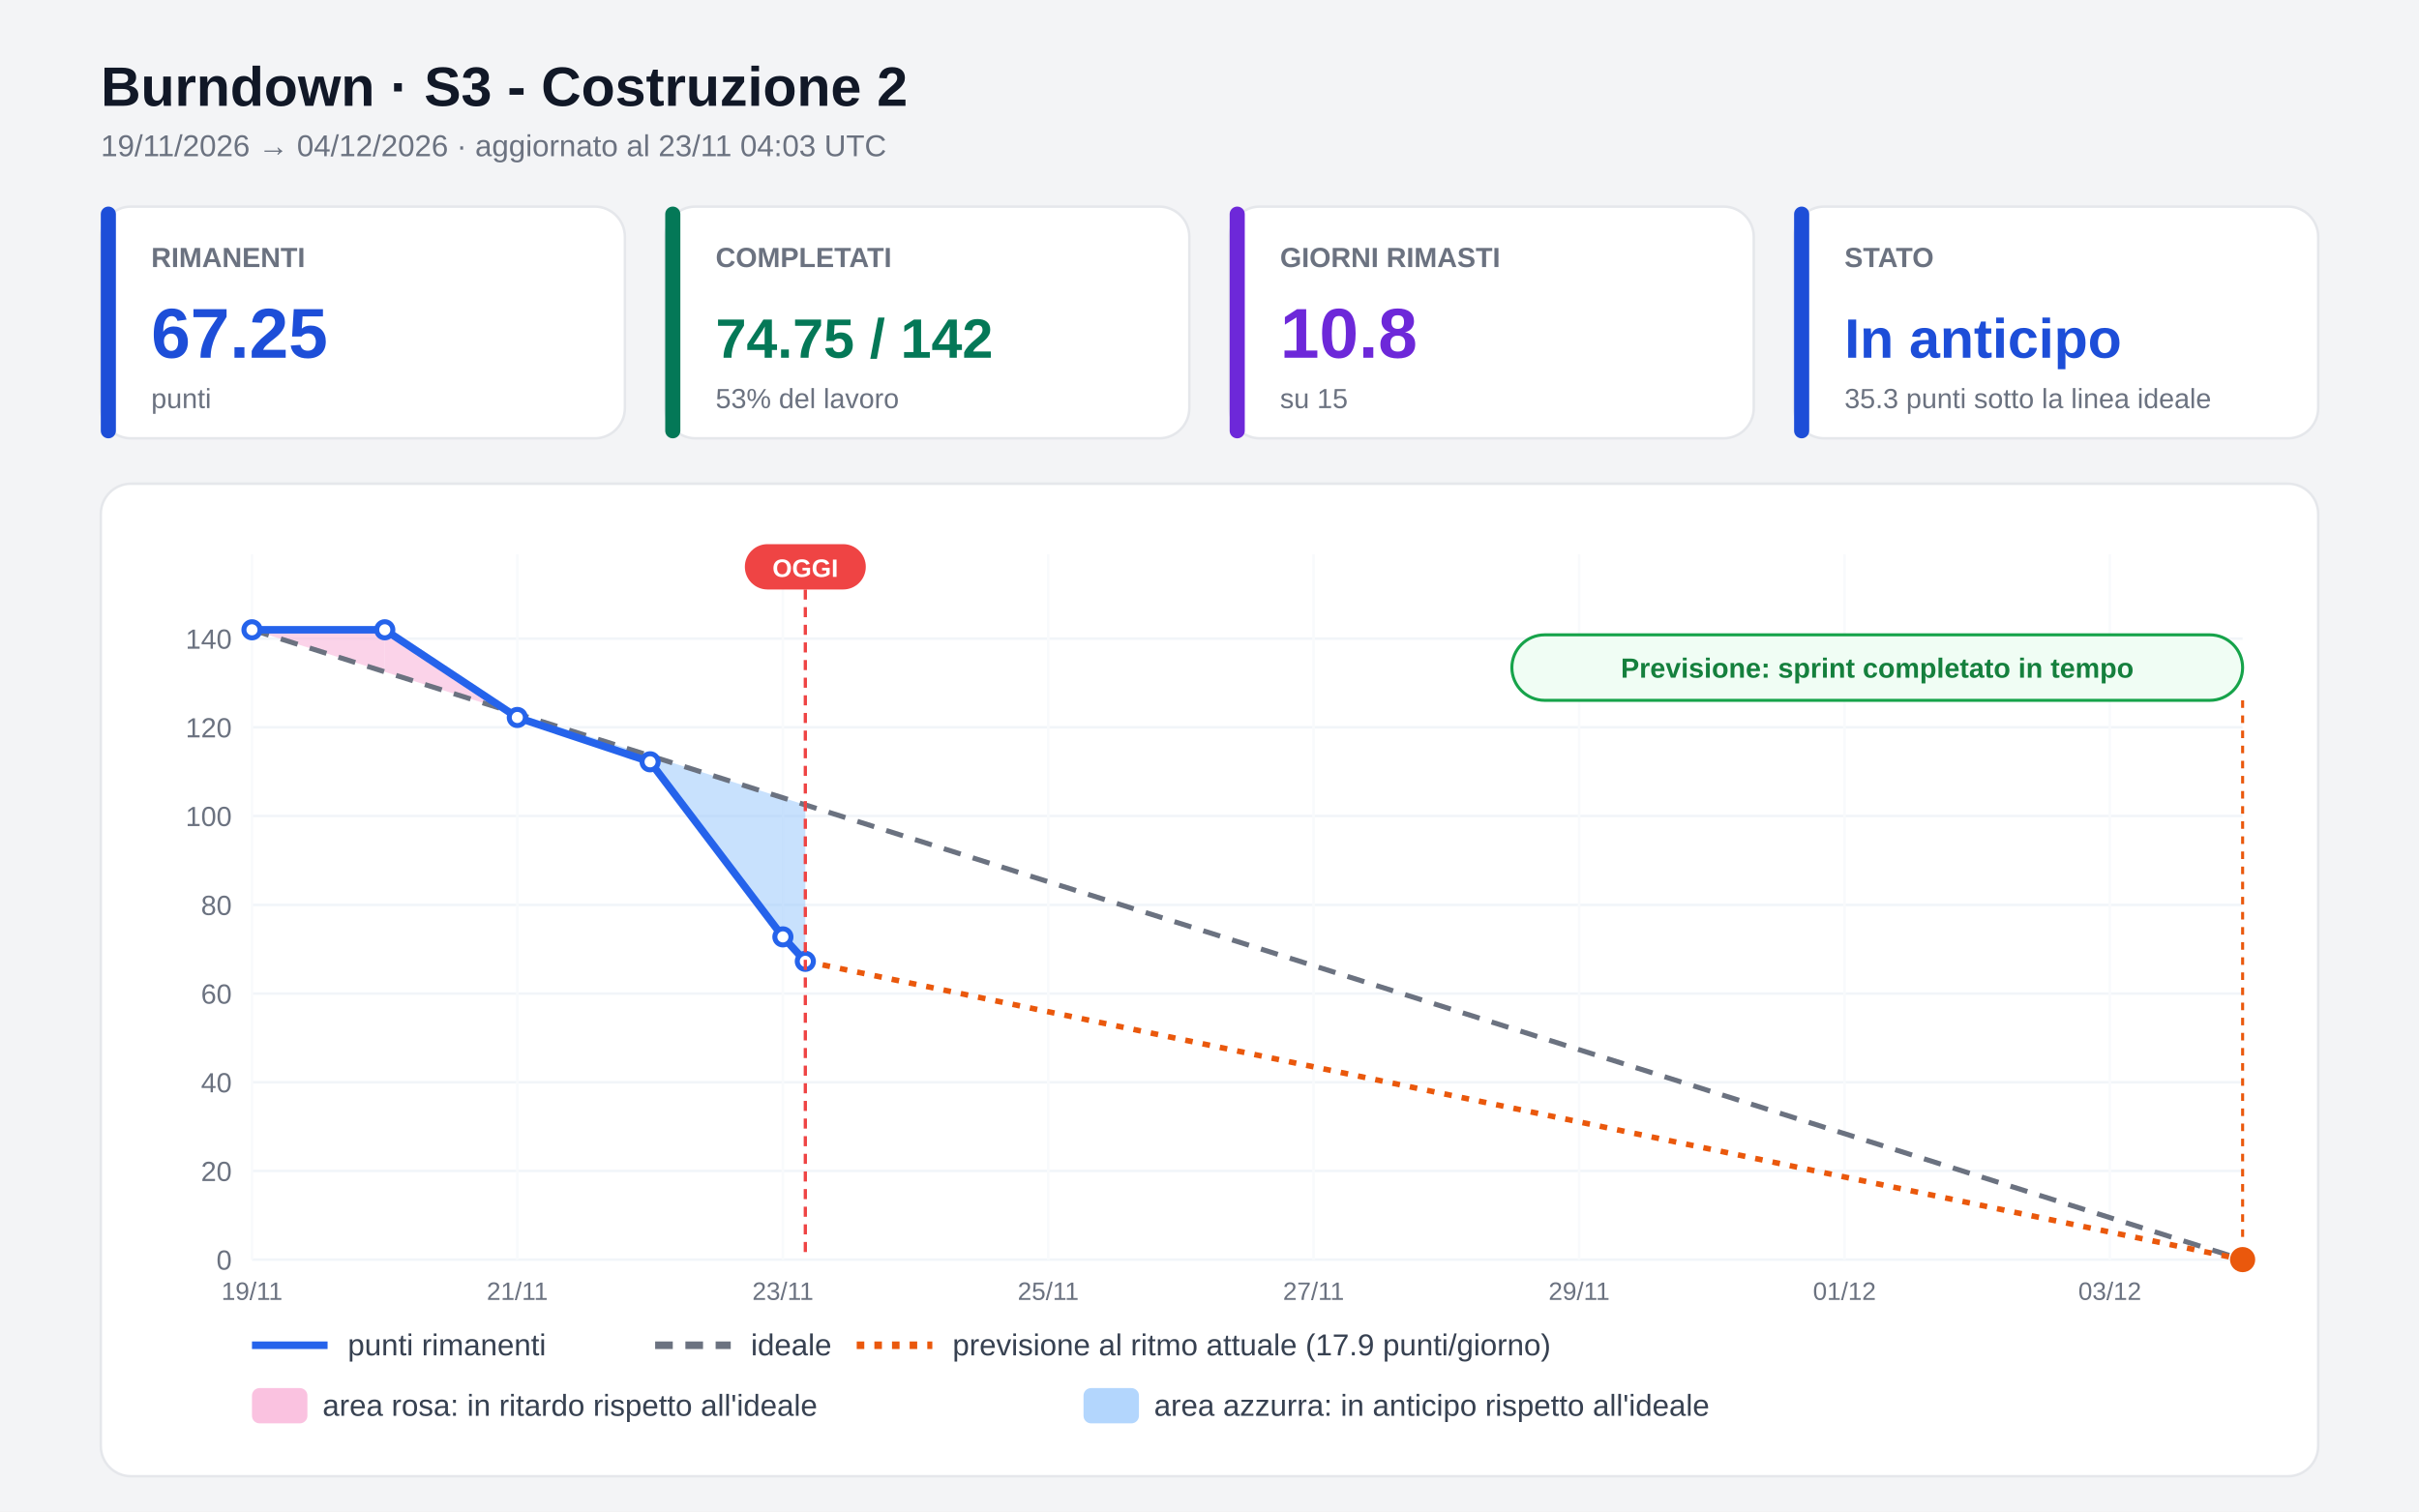
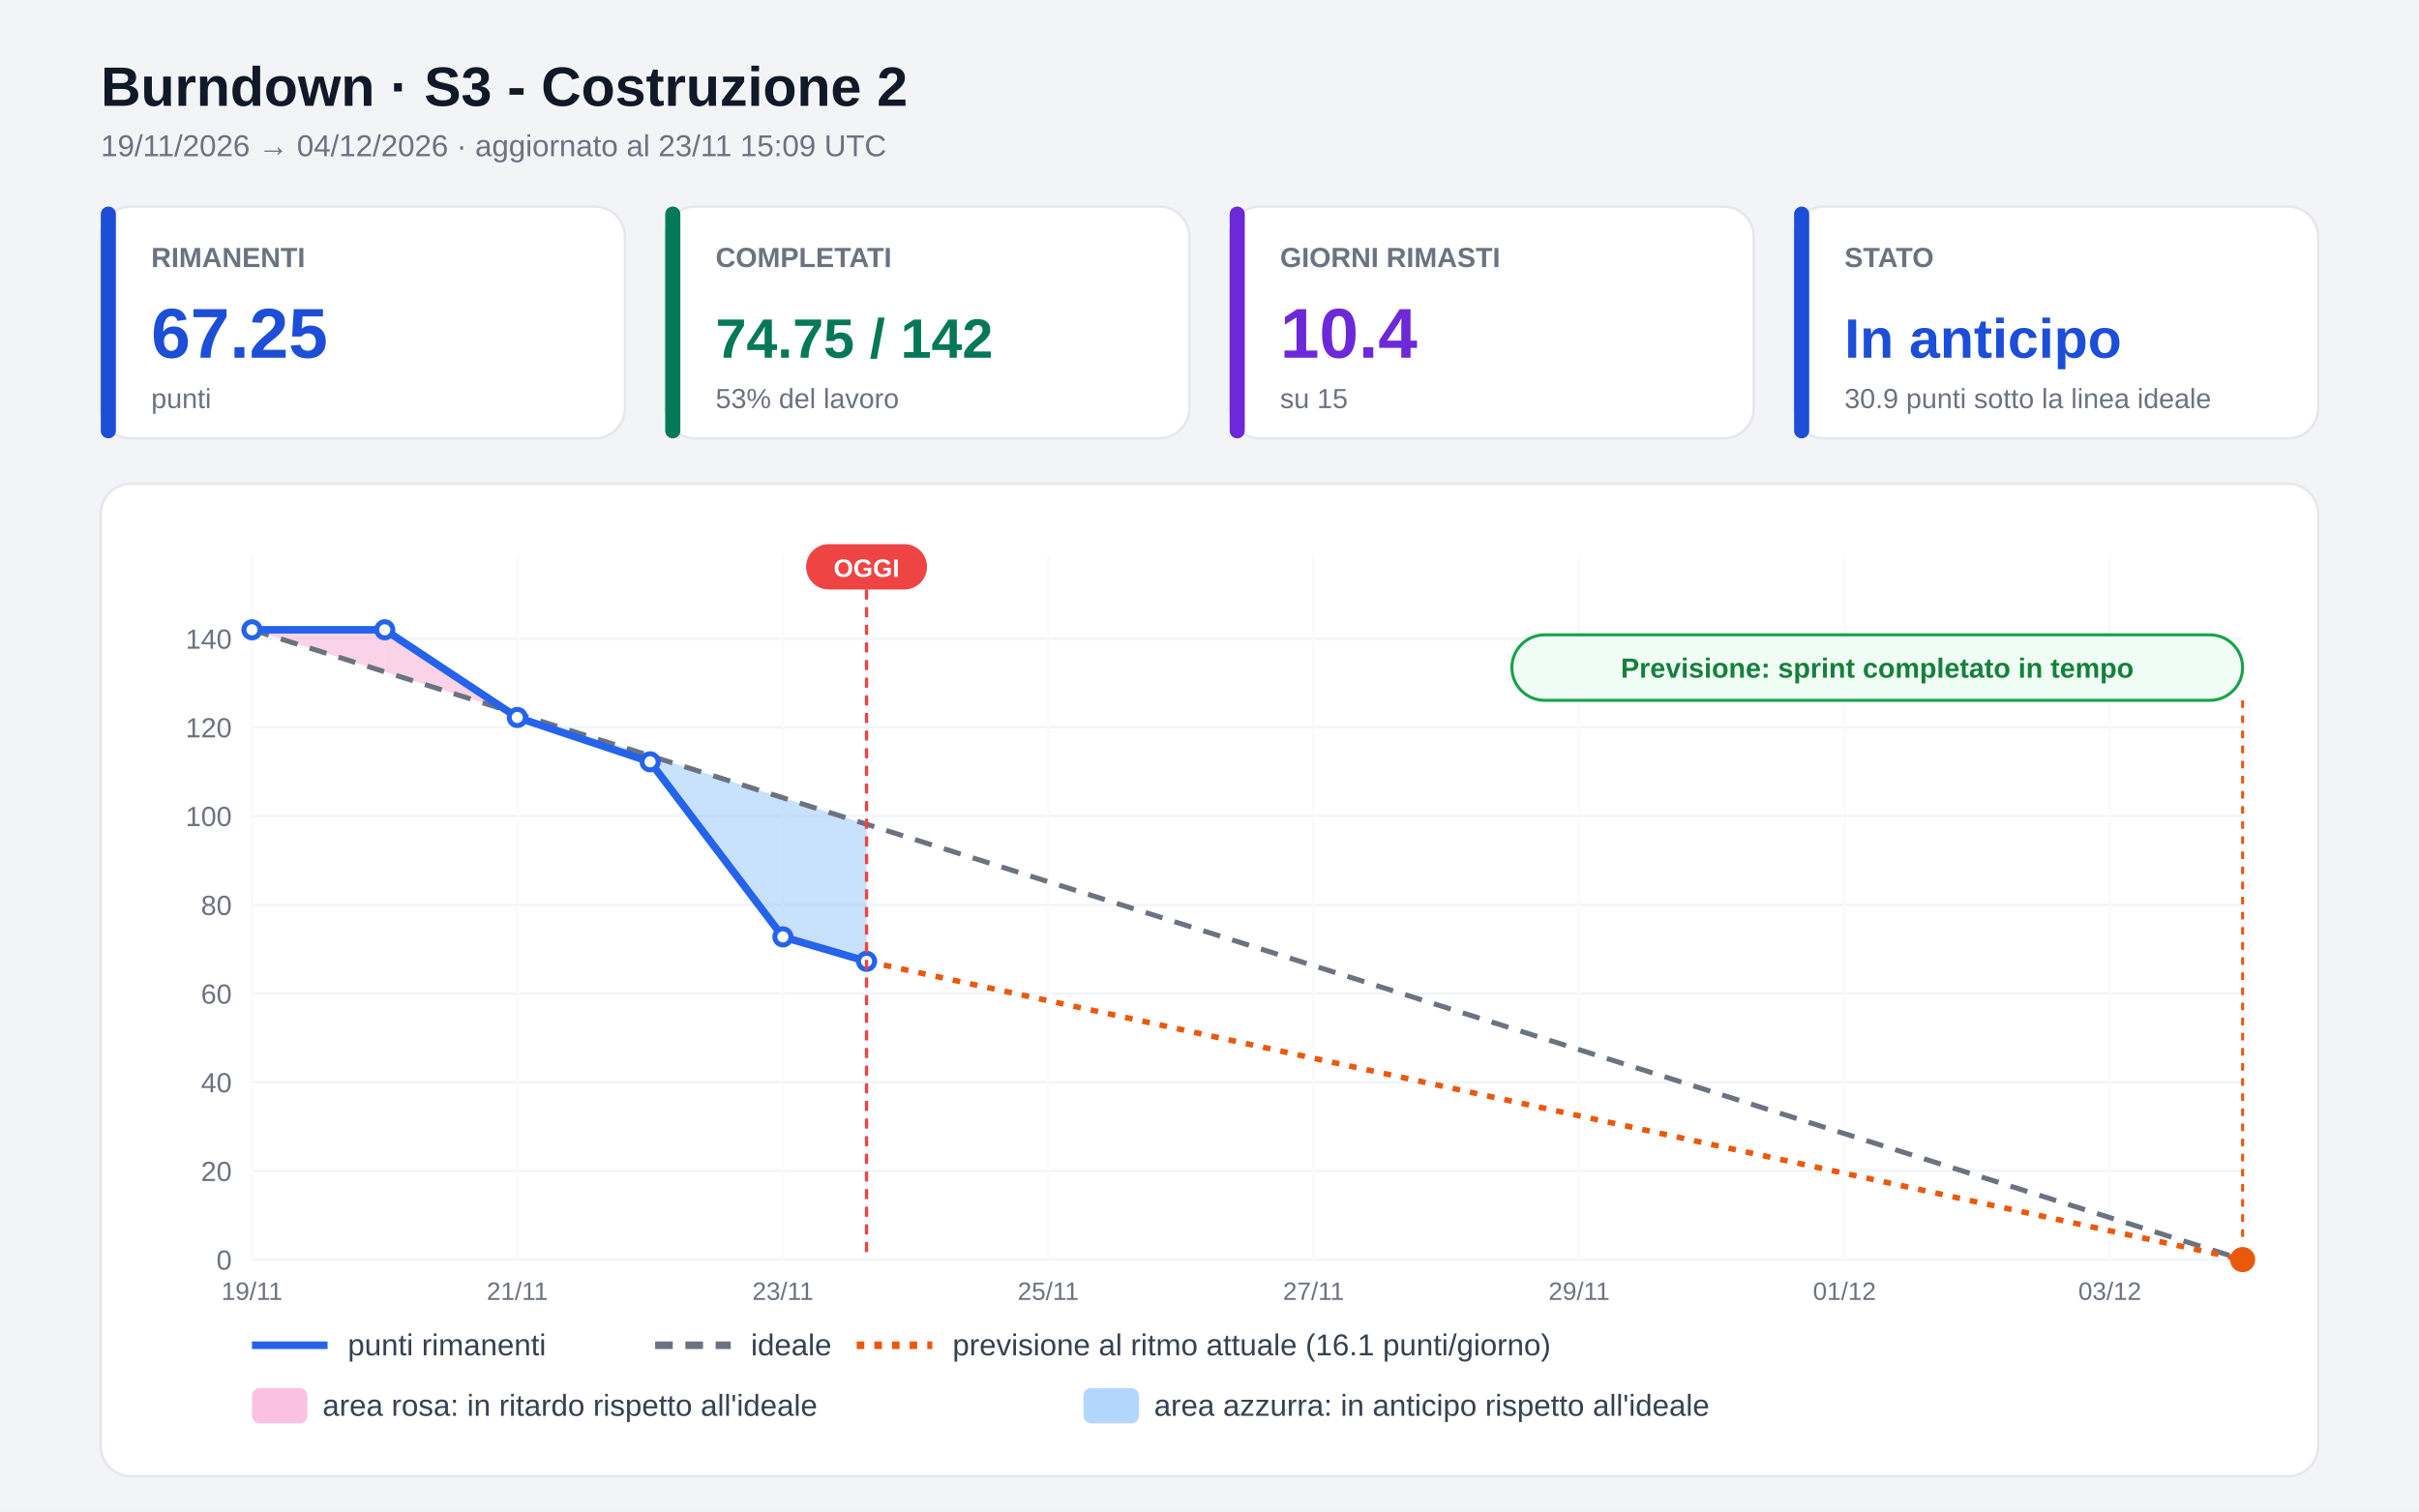
<svg xmlns="http://www.w3.org/2000/svg" viewBox="0 0 960 600" width="960" height="600" font-family="Arial">
  <rect width="960" height="600" fill="#f3f4f6" />
  <text x="40.0" y="42.0" font-size="22" text-anchor="start" fill="#111827" font-weight="bold">Burndown · S3 - Costruzione 2</text>
-   <text x="40.0" y="62.0" font-size="12" text-anchor="start" fill="#6b7280" font-weight="normal">19/11/2026 → 04/12/2026 · aggiornato al 23/11 04:03 UTC</text>
+   <text x="40.0" y="62.0" font-size="12" text-anchor="start" fill="#6b7280" font-weight="normal">19/11/2026 → 04/12/2026 · aggiornato al 23/11 15:09 UTC</text>
  <rect x="40.0" y="82.0" width="208.0" height="92.0" rx="12" fill="#ffffff" fill-opacity="1.0" stroke="#e5e7eb" stroke-width="1" />
  <rect x="40.0" y="82.0" width="6.0" height="92.0" rx="3" fill="#1d4ed8" fill-opacity="1.0" stroke="none" stroke-width="1" />
  <text x="60.0" y="106.0" font-size="11" text-anchor="start" fill="#6b7280" font-weight="bold">RIMANENTI</text>
  <text x="60.0" y="142.0" font-size="28" text-anchor="start" fill="#1d4ed8" font-weight="bold">67.25</text>
  <text x="60.0" y="162.0" font-size="11" text-anchor="start" fill="#6b7280" font-weight="normal">punti</text>
  <rect x="264.0" y="82.0" width="208.0" height="92.0" rx="12" fill="#ffffff" fill-opacity="1.0" stroke="#e5e7eb" stroke-width="1" />
  <rect x="264.0" y="82.0" width="6.0" height="92.0" rx="3" fill="#047857" fill-opacity="1.0" stroke="none" stroke-width="1" />
  <text x="284.0" y="106.0" font-size="11" text-anchor="start" fill="#6b7280" font-weight="bold">COMPLETATI</text>
  <text x="284.0" y="142.0" font-size="22" text-anchor="start" fill="#047857" font-weight="bold">74.75 / 142</text>
  <text x="284.0" y="162.0" font-size="11" text-anchor="start" fill="#6b7280" font-weight="normal">53% del lavoro</text>
  <rect x="488.0" y="82.0" width="208.0" height="92.0" rx="12" fill="#ffffff" fill-opacity="1.0" stroke="#e5e7eb" stroke-width="1" />
  <rect x="488.0" y="82.0" width="6.0" height="92.0" rx="3" fill="#6d28d9" fill-opacity="1.0" stroke="none" stroke-width="1" />
  <text x="508.0" y="106.0" font-size="11" text-anchor="start" fill="#6b7280" font-weight="bold">GIORNI RIMASTI</text>
-   <text x="508.0" y="142.0" font-size="28" text-anchor="start" fill="#6d28d9" font-weight="bold">10.8</text>
+   <text x="508.0" y="142.0" font-size="28" text-anchor="start" fill="#6d28d9" font-weight="bold">10.4</text>
  <text x="508.0" y="162.0" font-size="11" text-anchor="start" fill="#6b7280" font-weight="normal">su 15</text>
  <rect x="712.0" y="82.0" width="208.0" height="92.0" rx="12" fill="#ffffff" fill-opacity="1.0" stroke="#e5e7eb" stroke-width="1" />
  <rect x="712.0" y="82.0" width="6.0" height="92.0" rx="3" fill="#1d4ed8" fill-opacity="1.0" stroke="none" stroke-width="1" />
  <text x="732.0" y="106.0" font-size="11" text-anchor="start" fill="#6b7280" font-weight="bold">STATO</text>
  <text x="732.0" y="142.0" font-size="22" text-anchor="start" fill="#1d4ed8" font-weight="bold">In anticipo</text>
-   <text x="732.0" y="162.0" font-size="11" text-anchor="start" fill="#6b7280" font-weight="normal">35.3 punti sotto la linea ideale</text>
+   <text x="732.0" y="162.0" font-size="11" text-anchor="start" fill="#6b7280" font-weight="normal">30.9 punti sotto la linea ideale</text>
  <rect x="40.0" y="192.0" width="880.0" height="394.0" rx="12" fill="#ffffff" fill-opacity="1.0" stroke="#e5e7eb" stroke-width="1" />
  <line x1="100.0" y1="500.0" x2="890.0" y2="500.0" stroke="#f1f5f9" stroke-width="1" />
  <text x="92.0" y="504.0" font-size="11" text-anchor="end" fill="#6b7280" font-weight="normal">0</text>
  <line x1="100.0" y1="464.8" x2="890.0" y2="464.8" stroke="#f1f5f9" stroke-width="1" />
  <text x="92.0" y="468.8" font-size="11" text-anchor="end" fill="#6b7280" font-weight="normal">20</text>
  <line x1="100.0" y1="429.6" x2="890.0" y2="429.6" stroke="#f1f5f9" stroke-width="1" />
  <text x="92.0" y="433.6" font-size="11" text-anchor="end" fill="#6b7280" font-weight="normal">40</text>
  <line x1="100.0" y1="394.4" x2="890.0" y2="394.4" stroke="#f1f5f9" stroke-width="1" />
  <text x="92.0" y="398.4" font-size="11" text-anchor="end" fill="#6b7280" font-weight="normal">60</text>
  <line x1="100.0" y1="359.2" x2="890.0" y2="359.2" stroke="#f1f5f9" stroke-width="1" />
  <text x="92.0" y="363.2" font-size="11" text-anchor="end" fill="#6b7280" font-weight="normal">80</text>
  <line x1="100.0" y1="323.9" x2="890.0" y2="323.9" stroke="#f1f5f9" stroke-width="1" />
  <text x="92.0" y="327.9" font-size="11" text-anchor="end" fill="#6b7280" font-weight="normal">100</text>
  <line x1="100.0" y1="288.7" x2="890.0" y2="288.7" stroke="#f1f5f9" stroke-width="1" />
  <text x="92.0" y="292.7" font-size="11" text-anchor="end" fill="#6b7280" font-weight="normal">120</text>
  <line x1="100.0" y1="253.5" x2="890.0" y2="253.5" stroke="#f1f5f9" stroke-width="1" />
  <text x="92.0" y="257.5" font-size="11" text-anchor="end" fill="#6b7280" font-weight="normal">140</text>
  <line x1="100.0" y1="220.0" x2="100.0" y2="500.0" stroke="#f8fafc" stroke-width="1" />
  <text x="100.0" y="516.0" font-size="10" text-anchor="middle" fill="#6b7280" font-weight="normal">19/11</text>
  <line x1="205.3" y1="220.0" x2="205.3" y2="500.0" stroke="#f8fafc" stroke-width="1" />
  <text x="205.3" y="516.0" font-size="10" text-anchor="middle" fill="#6b7280" font-weight="normal">21/11</text>
  <line x1="310.7" y1="220.0" x2="310.7" y2="500.0" stroke="#f8fafc" stroke-width="1" />
  <text x="310.7" y="516.0" font-size="10" text-anchor="middle" fill="#6b7280" font-weight="normal">23/11</text>
  <line x1="416.0" y1="220.0" x2="416.0" y2="500.0" stroke="#f8fafc" stroke-width="1" />
  <text x="416.0" y="516.0" font-size="10" text-anchor="middle" fill="#6b7280" font-weight="normal">25/11</text>
  <line x1="521.3" y1="220.0" x2="521.3" y2="500.0" stroke="#f8fafc" stroke-width="1" />
  <text x="521.3" y="516.0" font-size="10" text-anchor="middle" fill="#6b7280" font-weight="normal">27/11</text>
  <line x1="626.7" y1="220.0" x2="626.7" y2="500.0" stroke="#f8fafc" stroke-width="1" />
  <text x="626.7" y="516.0" font-size="10" text-anchor="middle" fill="#6b7280" font-weight="normal">29/11</text>
  <line x1="732.0" y1="220.0" x2="732.0" y2="500.0" stroke="#f8fafc" stroke-width="1" />
  <text x="732.0" y="516.0" font-size="10" text-anchor="middle" fill="#6b7280" font-weight="normal">01/12</text>
  <line x1="837.3" y1="220.0" x2="837.3" y2="500.0" stroke="#f8fafc" stroke-width="1" />
  <text x="837.3" y="516.0" font-size="10" text-anchor="middle" fill="#6b7280" font-weight="normal">03/12</text>
  <polygon points="100.0,250.0 152.7,250.0 152.7,266.7 100.0,250.0" fill="#f9a8d4" fill-opacity="0.5" stroke="none" stroke-width="1.5" stroke-linejoin="round" />
  <polygon points="152.7,250.0 201.2,282.0 152.7,266.7" fill="#f9a8d4" fill-opacity="0.5" stroke="none" stroke-width="1.5" stroke-linejoin="round" />
  <polygon points="201.2,282.0 205.3,284.8 205.3,283.3" fill="#93c5fd" fill-opacity="0.5" stroke="none" stroke-width="1.5" stroke-linejoin="round" />
  <polygon points="205.3,284.8 258.0,302.4 258.0,300.0 205.3,283.3" fill="#93c5fd" fill-opacity="0.5" stroke="none" stroke-width="1.5" stroke-linejoin="round" />
  <polygon points="258.0,302.4 310.7,371.9 310.7,316.7 258.0,300.0" fill="#93c5fd" fill-opacity="0.5" stroke="none" stroke-width="1.5" stroke-linejoin="round" />
-   <polygon points="310.7,371.9 319.6,381.6 319.6,319.5 310.7,316.7" fill="#93c5fd" fill-opacity="0.5" stroke="none" stroke-width="1.5" stroke-linejoin="round" />
+   <polygon points="310.7,371.9 343.9,381.6 343.9,327.2 310.7,316.7" fill="#93c5fd" fill-opacity="0.5" stroke="none" stroke-width="1.5" stroke-linejoin="round" />
  <polyline points="100.0,250.0 890.0,500.0" fill="none" fill-opacity="1.0" stroke="#6b7280" stroke-width="2" stroke-linejoin="round" stroke-dasharray="7 5" />
-   <polyline points="319.6,381.6 890.0,500.0" fill="none" fill-opacity="1.0" stroke="#ea580c" stroke-width="2.2" stroke-linejoin="round" stroke-dasharray="3 4" />
-   <polyline points="100.0,250.0 152.7,250.0 205.3,284.8 258.0,302.4 310.7,371.9 319.6,381.6" fill="none" fill-opacity="1.0" stroke="#2563eb" stroke-width="3" stroke-linejoin="round" />
+   <polyline points="343.9,381.6 890.0,500.0" fill="none" fill-opacity="1.0" stroke="#ea580c" stroke-width="2.2" stroke-linejoin="round" stroke-dasharray="3 4" />
+   <polyline points="100.0,250.0 152.7,250.0 205.3,284.8 258.0,302.4 310.7,371.9 343.9,381.6" fill="none" fill-opacity="1.0" stroke="#2563eb" stroke-width="3" stroke-linejoin="round" />
  <circle cx="100.0" cy="250.0" r="3.2" fill="#ffffff" stroke="#2563eb" stroke-width="2" />
  <circle cx="152.7" cy="250.0" r="3.2" fill="#ffffff" stroke="#2563eb" stroke-width="2" />
  <circle cx="205.3" cy="284.8" r="3.2" fill="#ffffff" stroke="#2563eb" stroke-width="2" />
  <circle cx="258.0" cy="302.4" r="3.2" fill="#ffffff" stroke="#2563eb" stroke-width="2" />
  <circle cx="310.7" cy="371.9" r="3.2" fill="#ffffff" stroke="#2563eb" stroke-width="2" />
-   <circle cx="319.6" cy="381.6" r="3.2" fill="#ffffff" stroke="#2563eb" stroke-width="2" />
-   <line x1="319.6" y1="220.0" x2="319.6" y2="500.0" stroke="#ef4444" stroke-width="1.3" stroke-dasharray="4 3" />
-   <rect x="295.6" y="216.0" width="48.0" height="18.0" rx="9" fill="#ef4444" fill-opacity="1.0" stroke="none" stroke-width="1" />
-   <text x="319.6" y="229.0" font-size="10" text-anchor="middle" fill="#ffffff" font-weight="bold">OGGI</text>
+   <circle cx="343.9" cy="381.6" r="3.2" fill="#ffffff" stroke="#2563eb" stroke-width="2" />
+   <line x1="343.9" y1="220.0" x2="343.9" y2="500.0" stroke="#ef4444" stroke-width="1.3" stroke-dasharray="4 3" />
+   <rect x="319.9" y="216.0" width="48.0" height="18.0" rx="9" fill="#ef4444" fill-opacity="1.0" stroke="none" stroke-width="1" />
+   <text x="343.9" y="229.0" font-size="10" text-anchor="middle" fill="#ffffff" font-weight="bold">OGGI</text>
  <circle cx="890.0" cy="500.0" r="5" fill="#ea580c" />
  <line x1="890.0" y1="278.0" x2="890.0" y2="494.0" stroke="#ea580c" stroke-width="1.2" stroke-dasharray="3 3" />
  <rect x="600.0" y="252.0" width="290.0" height="26.0" rx="13" fill="#f0fdf4" fill-opacity="1.0" stroke="#16a34a" stroke-width="1.2" />
  <text x="745.0" y="269.0" font-size="11" text-anchor="middle" fill="#15803d" font-weight="bold">Previsione: sprint completato in tempo</text>
  <line x1="100.0" y1="534.0" x2="130.0" y2="534.0" stroke="#2563eb" stroke-width="3" />
  <text x="138.0" y="538.0" font-size="12" text-anchor="start" fill="#374151" font-weight="normal">punti rimanenti</text>
  <line x1="260.0" y1="534.0" x2="290.0" y2="534.0" stroke="#6b7280" stroke-width="3" stroke-dasharray="7 5" />
  <text x="298.0" y="538.0" font-size="12" text-anchor="start" fill="#374151" font-weight="normal">ideale</text>
  <line x1="340.0" y1="534.0" x2="370.0" y2="534.0" stroke="#ea580c" stroke-width="3" stroke-dasharray="3 4" />
-   <text x="378.0" y="538.0" font-size="12" text-anchor="start" fill="#374151" font-weight="normal">previsione al ritmo attuale (17.9 punti/giorno)</text>
+   <text x="378.0" y="538.0" font-size="12" text-anchor="start" fill="#374151" font-weight="normal">previsione al ritmo attuale (16.1 punti/giorno)</text>
  <rect x="100.0" y="551.0" width="22.0" height="14.0" rx="3" fill="#f9a8d4" fill-opacity="0.7" stroke="none" stroke-width="1" />
  <text x="128.0" y="562.0" font-size="12" text-anchor="start" fill="#374151" font-weight="normal">area rosa: in ritardo rispetto all'ideale</text>
  <rect x="430.0" y="551.0" width="22.0" height="14.0" rx="3" fill="#93c5fd" fill-opacity="0.7" stroke="none" stroke-width="1" />
  <text x="458.0" y="562.0" font-size="12" text-anchor="start" fill="#374151" font-weight="normal">area azzurra: in anticipo rispetto all'ideale</text>
</svg>
